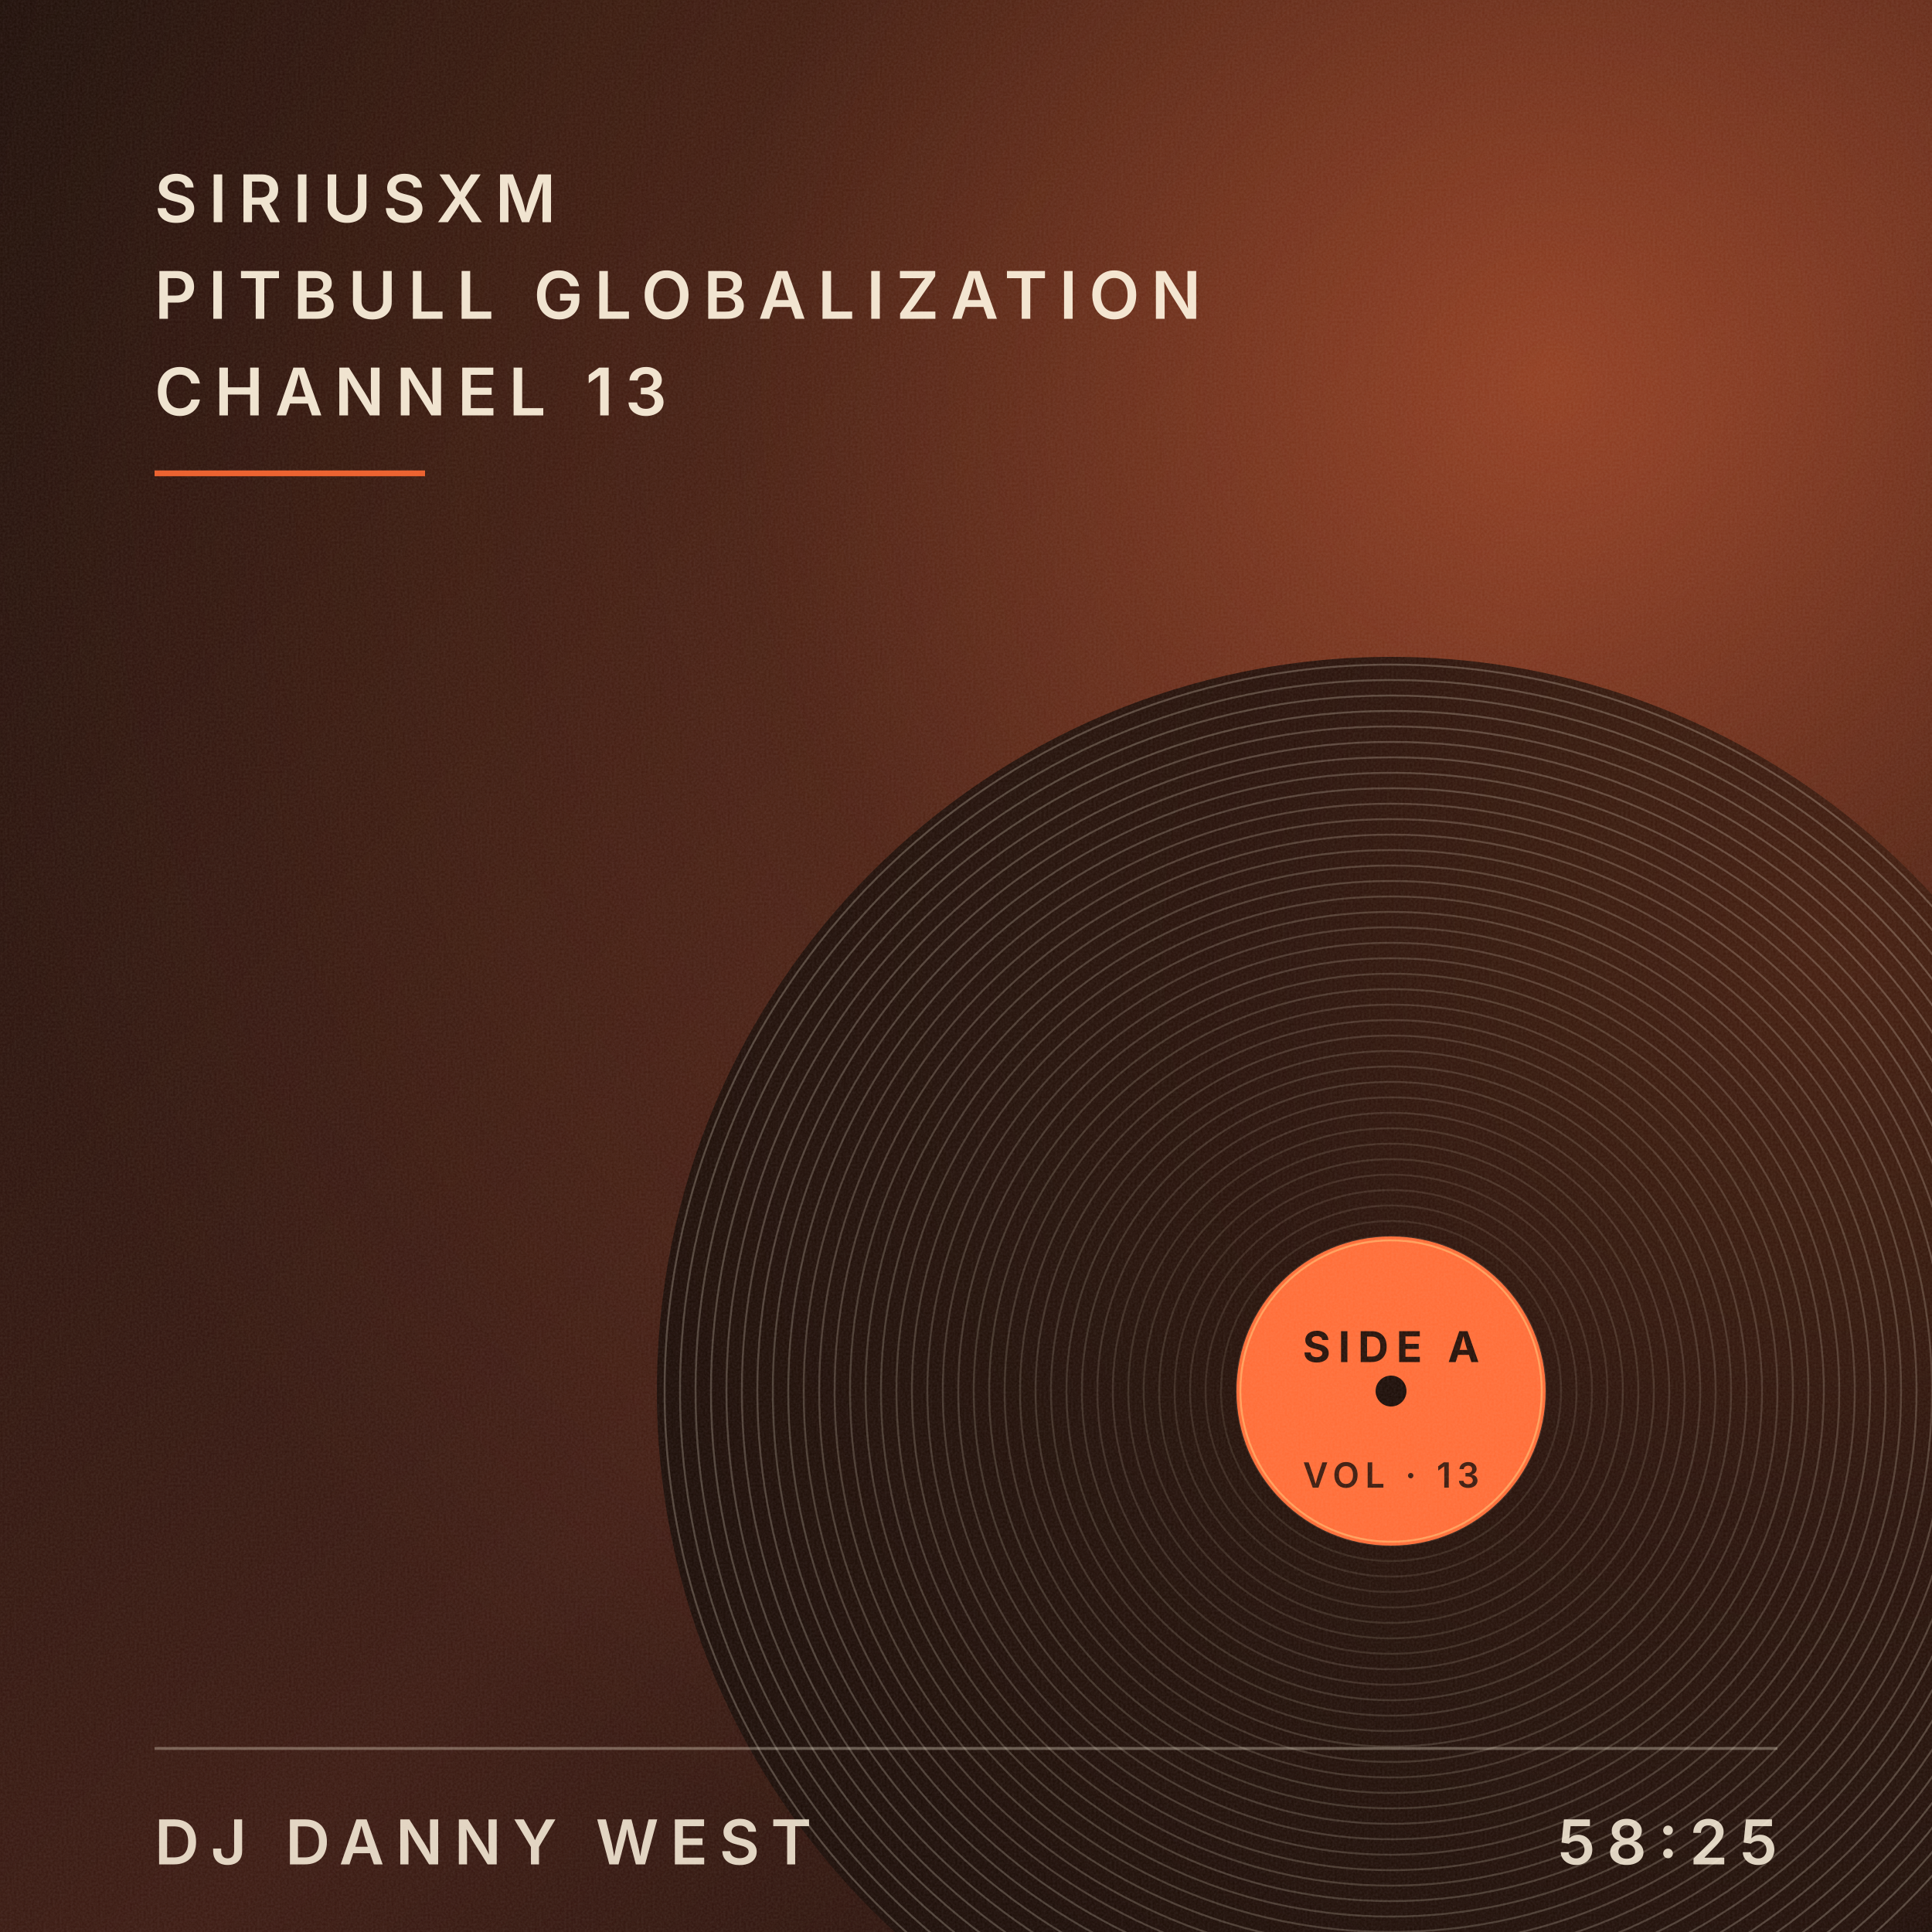
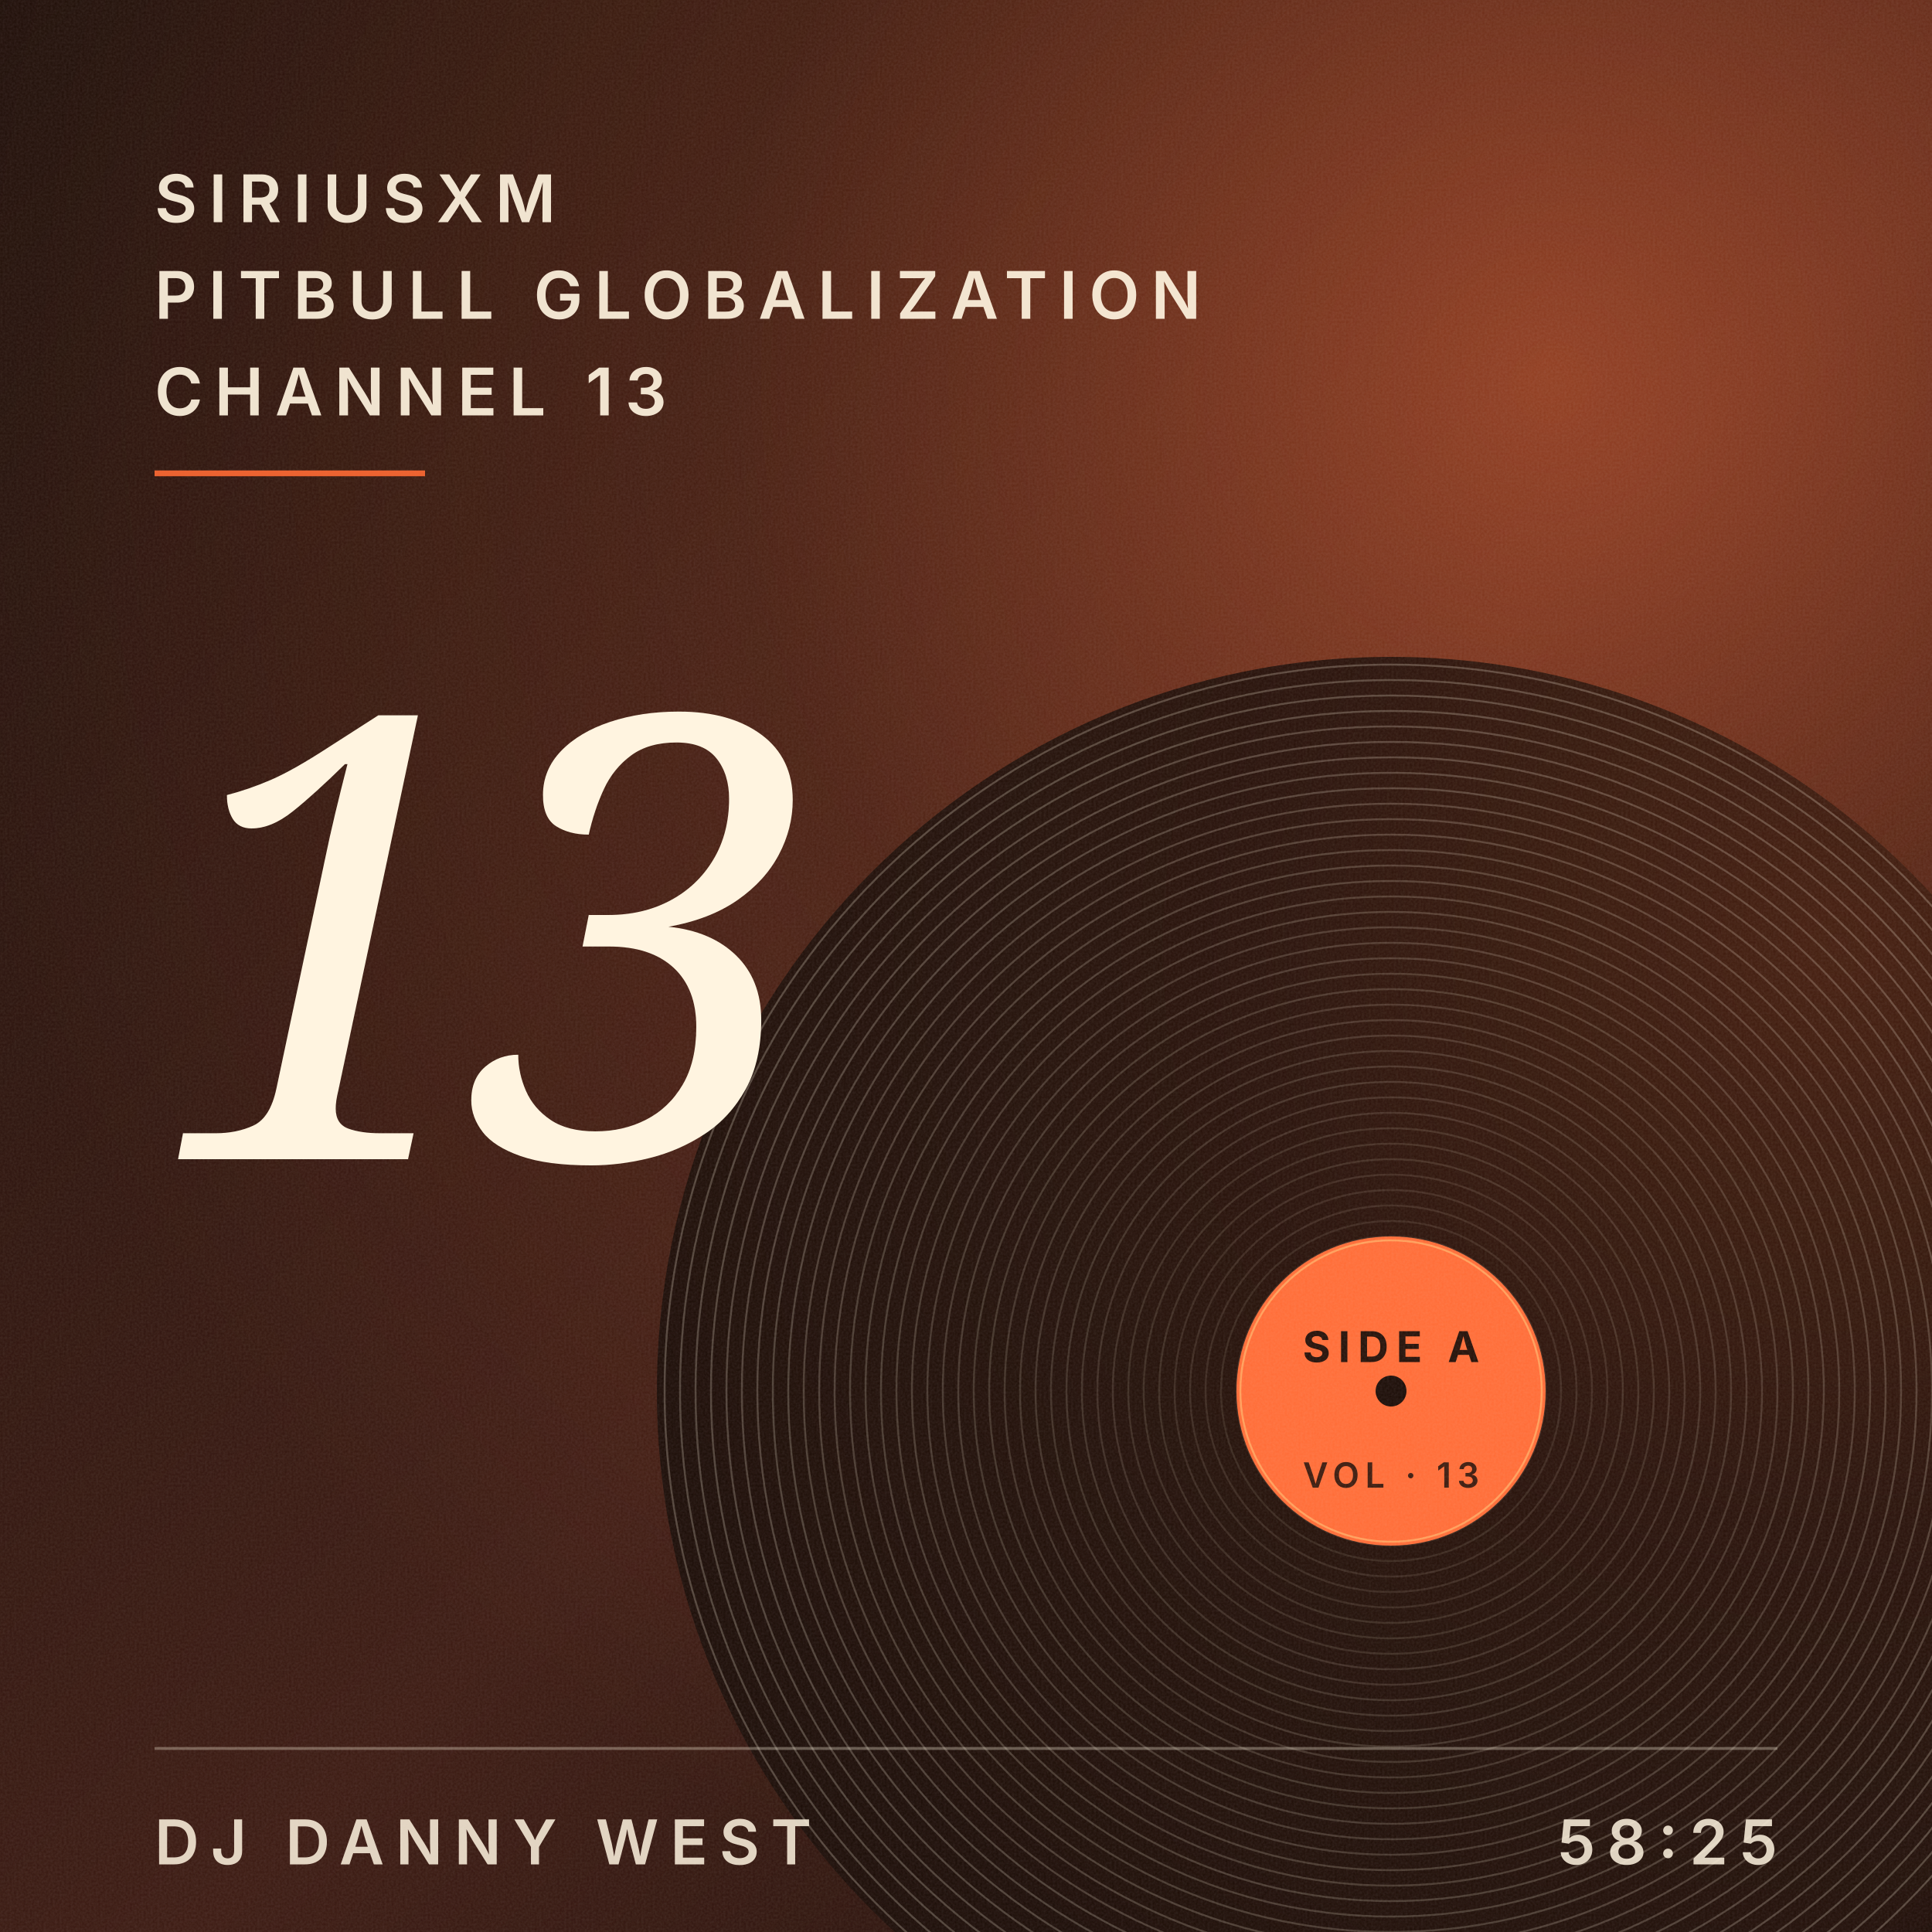
<svg xmlns="http://www.w3.org/2000/svg" viewBox="0 0 1000 1000" preserveAspectRatio="xMidYMid slice">
  <defs>
    <linearGradient id="bg" x1="0" y1="0" x2="1" y2="1">
      <stop offset="0" stop-color="#1A0B05" />
      <stop offset="0.55" stop-color="#3A1810" />
      <stop offset="1" stop-color="#1A0B05" />
    </linearGradient>
    <radialGradient id="accentGlow" cx="0.8" cy="0.2" r="0.85">
      <stop offset="0" stop-color="#FF6B35" stop-opacity="0.45" />
      <stop offset="0.5" stop-color="#FF6B35" stop-opacity="0.12" />
      <stop offset="1" stop-color="#FF6B35" stop-opacity="0" />
    </radialGradient>
    <filter id="grain" x="0" y="0" width="100%" height="100%">
      <feTurbulence type="fractalNoise" baseFrequency="0.85" numOctaves="2" seed="43" stitchTiles="stitch" />
      <feColorMatrix values="0 0 0 0 0.96  0 0 0 0 0.94  0 0 0 0 0.92  0 0 0 0.18 0" />
    </filter>
    <filter id="softblur">
      <feGaussianBlur stdDeviation="40" />
    </filter>
  </defs>
  <rect width="1000" height="1000" fill="url(#bg)" />
  <rect width="1000" height="1000" fill="url(#accentGlow)" />
  <circle cx="720" cy="720" r="380" fill="#1A0B05" />
  <circle cx="720" cy="720" r="380" fill="url(#accentGlow)" opacity="0.4" />
  <circle cx="720" cy="720" r="80" fill="none" stroke="#FFF4E0" stroke-opacity="0.10" stroke-width="1" />
  <circle cx="720" cy="720" r="88" fill="none" stroke="#FFF4E0" stroke-opacity="0.10" stroke-width="1" />
  <circle cx="720" cy="720" r="96" fill="none" stroke="#FFF4E0" stroke-opacity="0.11" stroke-width="1" />
  <circle cx="720" cy="720" r="104" fill="none" stroke="#FFF4E0" stroke-opacity="0.11" stroke-width="1" />
  <circle cx="720" cy="720" r="112" fill="none" stroke="#FFF4E0" stroke-opacity="0.11" stroke-width="1" />
  <circle cx="720" cy="720" r="120" fill="none" stroke="#FFF4E0" stroke-opacity="0.12" stroke-width="1" />
  <circle cx="720" cy="720" r="128" fill="none" stroke="#FFF4E0" stroke-opacity="0.12" stroke-width="1" />
  <circle cx="720" cy="720" r="136" fill="none" stroke="#FFF4E0" stroke-opacity="0.12" stroke-width="1" />
  <circle cx="720" cy="720" r="144" fill="none" stroke="#FFF4E0" stroke-opacity="0.13" stroke-width="1" />
  <circle cx="720" cy="720" r="152" fill="none" stroke="#FFF4E0" stroke-opacity="0.13" stroke-width="1" />
  <circle cx="720" cy="720" r="160" fill="none" stroke="#FFF4E0" stroke-opacity="0.14" stroke-width="1" />
  <circle cx="720" cy="720" r="168" fill="none" stroke="#FFF4E0" stroke-opacity="0.14" stroke-width="1" />
  <circle cx="720" cy="720" r="176" fill="none" stroke="#FFF4E0" stroke-opacity="0.14" stroke-width="1" />
  <circle cx="720" cy="720" r="184" fill="none" stroke="#FFF4E0" stroke-opacity="0.15" stroke-width="1" />
  <circle cx="720" cy="720" r="192" fill="none" stroke="#FFF4E0" stroke-opacity="0.15" stroke-width="1" />
  <circle cx="720" cy="720" r="200" fill="none" stroke="#FFF4E0" stroke-opacity="0.15" stroke-width="1" />
  <circle cx="720" cy="720" r="208" fill="none" stroke="#FFF4E0" stroke-opacity="0.16" stroke-width="1" />
  <circle cx="720" cy="720" r="216" fill="none" stroke="#FFF4E0" stroke-opacity="0.16" stroke-width="1" />
  <circle cx="720" cy="720" r="224" fill="none" stroke="#FFF4E0" stroke-opacity="0.17" stroke-width="1" />
  <circle cx="720" cy="720" r="232" fill="none" stroke="#FFF4E0" stroke-opacity="0.17" stroke-width="1" />
  <circle cx="720" cy="720" r="240" fill="none" stroke="#FFF4E0" stroke-opacity="0.17" stroke-width="1" />
  <circle cx="720" cy="720" r="248" fill="none" stroke="#FFF4E0" stroke-opacity="0.18" stroke-width="1" />
  <circle cx="720" cy="720" r="256" fill="none" stroke="#FFF4E0" stroke-opacity="0.18" stroke-width="1" />
  <circle cx="720" cy="720" r="264" fill="none" stroke="#FFF4E0" stroke-opacity="0.19" stroke-width="1" />
  <circle cx="720" cy="720" r="272" fill="none" stroke="#FFF4E0" stroke-opacity="0.19" stroke-width="1" />
  <circle cx="720" cy="720" r="280" fill="none" stroke="#FFF4E0" stroke-opacity="0.19" stroke-width="1" />
  <circle cx="720" cy="720" r="288" fill="none" stroke="#FFF4E0" stroke-opacity="0.20" stroke-width="1" />
  <circle cx="720" cy="720" r="296" fill="none" stroke="#FFF4E0" stroke-opacity="0.20" stroke-width="1" />
  <circle cx="720" cy="720" r="304" fill="none" stroke="#FFF4E0" stroke-opacity="0.20" stroke-width="1" />
  <circle cx="720" cy="720" r="312" fill="none" stroke="#FFF4E0" stroke-opacity="0.21" stroke-width="1" />
  <circle cx="720" cy="720" r="320" fill="none" stroke="#FFF4E0" stroke-opacity="0.21" stroke-width="1" />
  <circle cx="720" cy="720" r="328" fill="none" stroke="#FFF4E0" stroke-opacity="0.22" stroke-width="1" />
  <circle cx="720" cy="720" r="336" fill="none" stroke="#FFF4E0" stroke-opacity="0.22" stroke-width="1" />
  <circle cx="720" cy="720" r="344" fill="none" stroke="#FFF4E0" stroke-opacity="0.22" stroke-width="1" />
  <circle cx="720" cy="720" r="352" fill="none" stroke="#FFF4E0" stroke-opacity="0.23" stroke-width="1" />
  <circle cx="720" cy="720" r="360" fill="none" stroke="#FFF4E0" stroke-opacity="0.23" stroke-width="1" />
  <circle cx="720" cy="720" r="368" fill="none" stroke="#FFF4E0" stroke-opacity="0.23" stroke-width="1" />
  <circle cx="720" cy="720" r="376" fill="none" stroke="#FFF4E0" stroke-opacity="0.24" stroke-width="1" />
  <circle cx="720" cy="720" r="80" fill="#FF6B35" />
  <circle cx="720" cy="720" r="78" fill="none" stroke="#FFD27F" stroke-opacity="0.5" stroke-width="1" />
  <circle cx="720" cy="720" r="8" fill="#1A0B05" />
  <text x="720" y="705" text-anchor="middle" font-family="Inter, sans-serif" font-size="22" font-weight="700" letter-spacing="4" fill="#1A0B05" fill-opacity="0.95">SIDE A</text>
  <text x="720" y="770" text-anchor="middle" font-family="Inter, sans-serif" font-size="18" font-weight="600" letter-spacing="3" fill="#1A0B05" fill-opacity="0.85">VOL · 13</text>
  <rect width="1000" height="1000" filter="url(#grain)" opacity="0.55" />
  <g font-family="Inter, system-ui, sans-serif" fill="#FFF4E0" fill-opacity="0.92" font-weight="600">
    <text x="80" y="115" font-size="34" letter-spacing="6">SIRIUSXM</text>
    <text x="80" y="165" font-size="34" letter-spacing="6">PITBULL GLOBALIZATION</text>
    <text x="80" y="215" font-size="34" letter-spacing="6">CHANNEL 13</text>
    <line x1="80" y1="245" x2="220" y2="245" stroke="#FF6B35" stroke-opacity="0.9" stroke-width="3" />
  </g>
+   <text x="80" y="600" font-family="Fraunces, Georgia, serif" font-size="320" font-style="italic" font-weight="400" fill="#FFF4E0" letter-spacing="-14">13</text>
  <g font-family="Inter, system-ui, sans-serif" fill="#FFF4E0" fill-opacity="0.85" font-weight="600">
    <line x1="80" y1="905" x2="920" y2="905" stroke="#FFF4E0" stroke-opacity="0.32" stroke-width="1.5" />
    <text x="80" y="965" font-size="32" letter-spacing="6">DJ DANNY WEST</text>
    <text x="920" y="965" text-anchor="end" font-size="32" letter-spacing="6">58:25</text>
  </g>
</svg>
